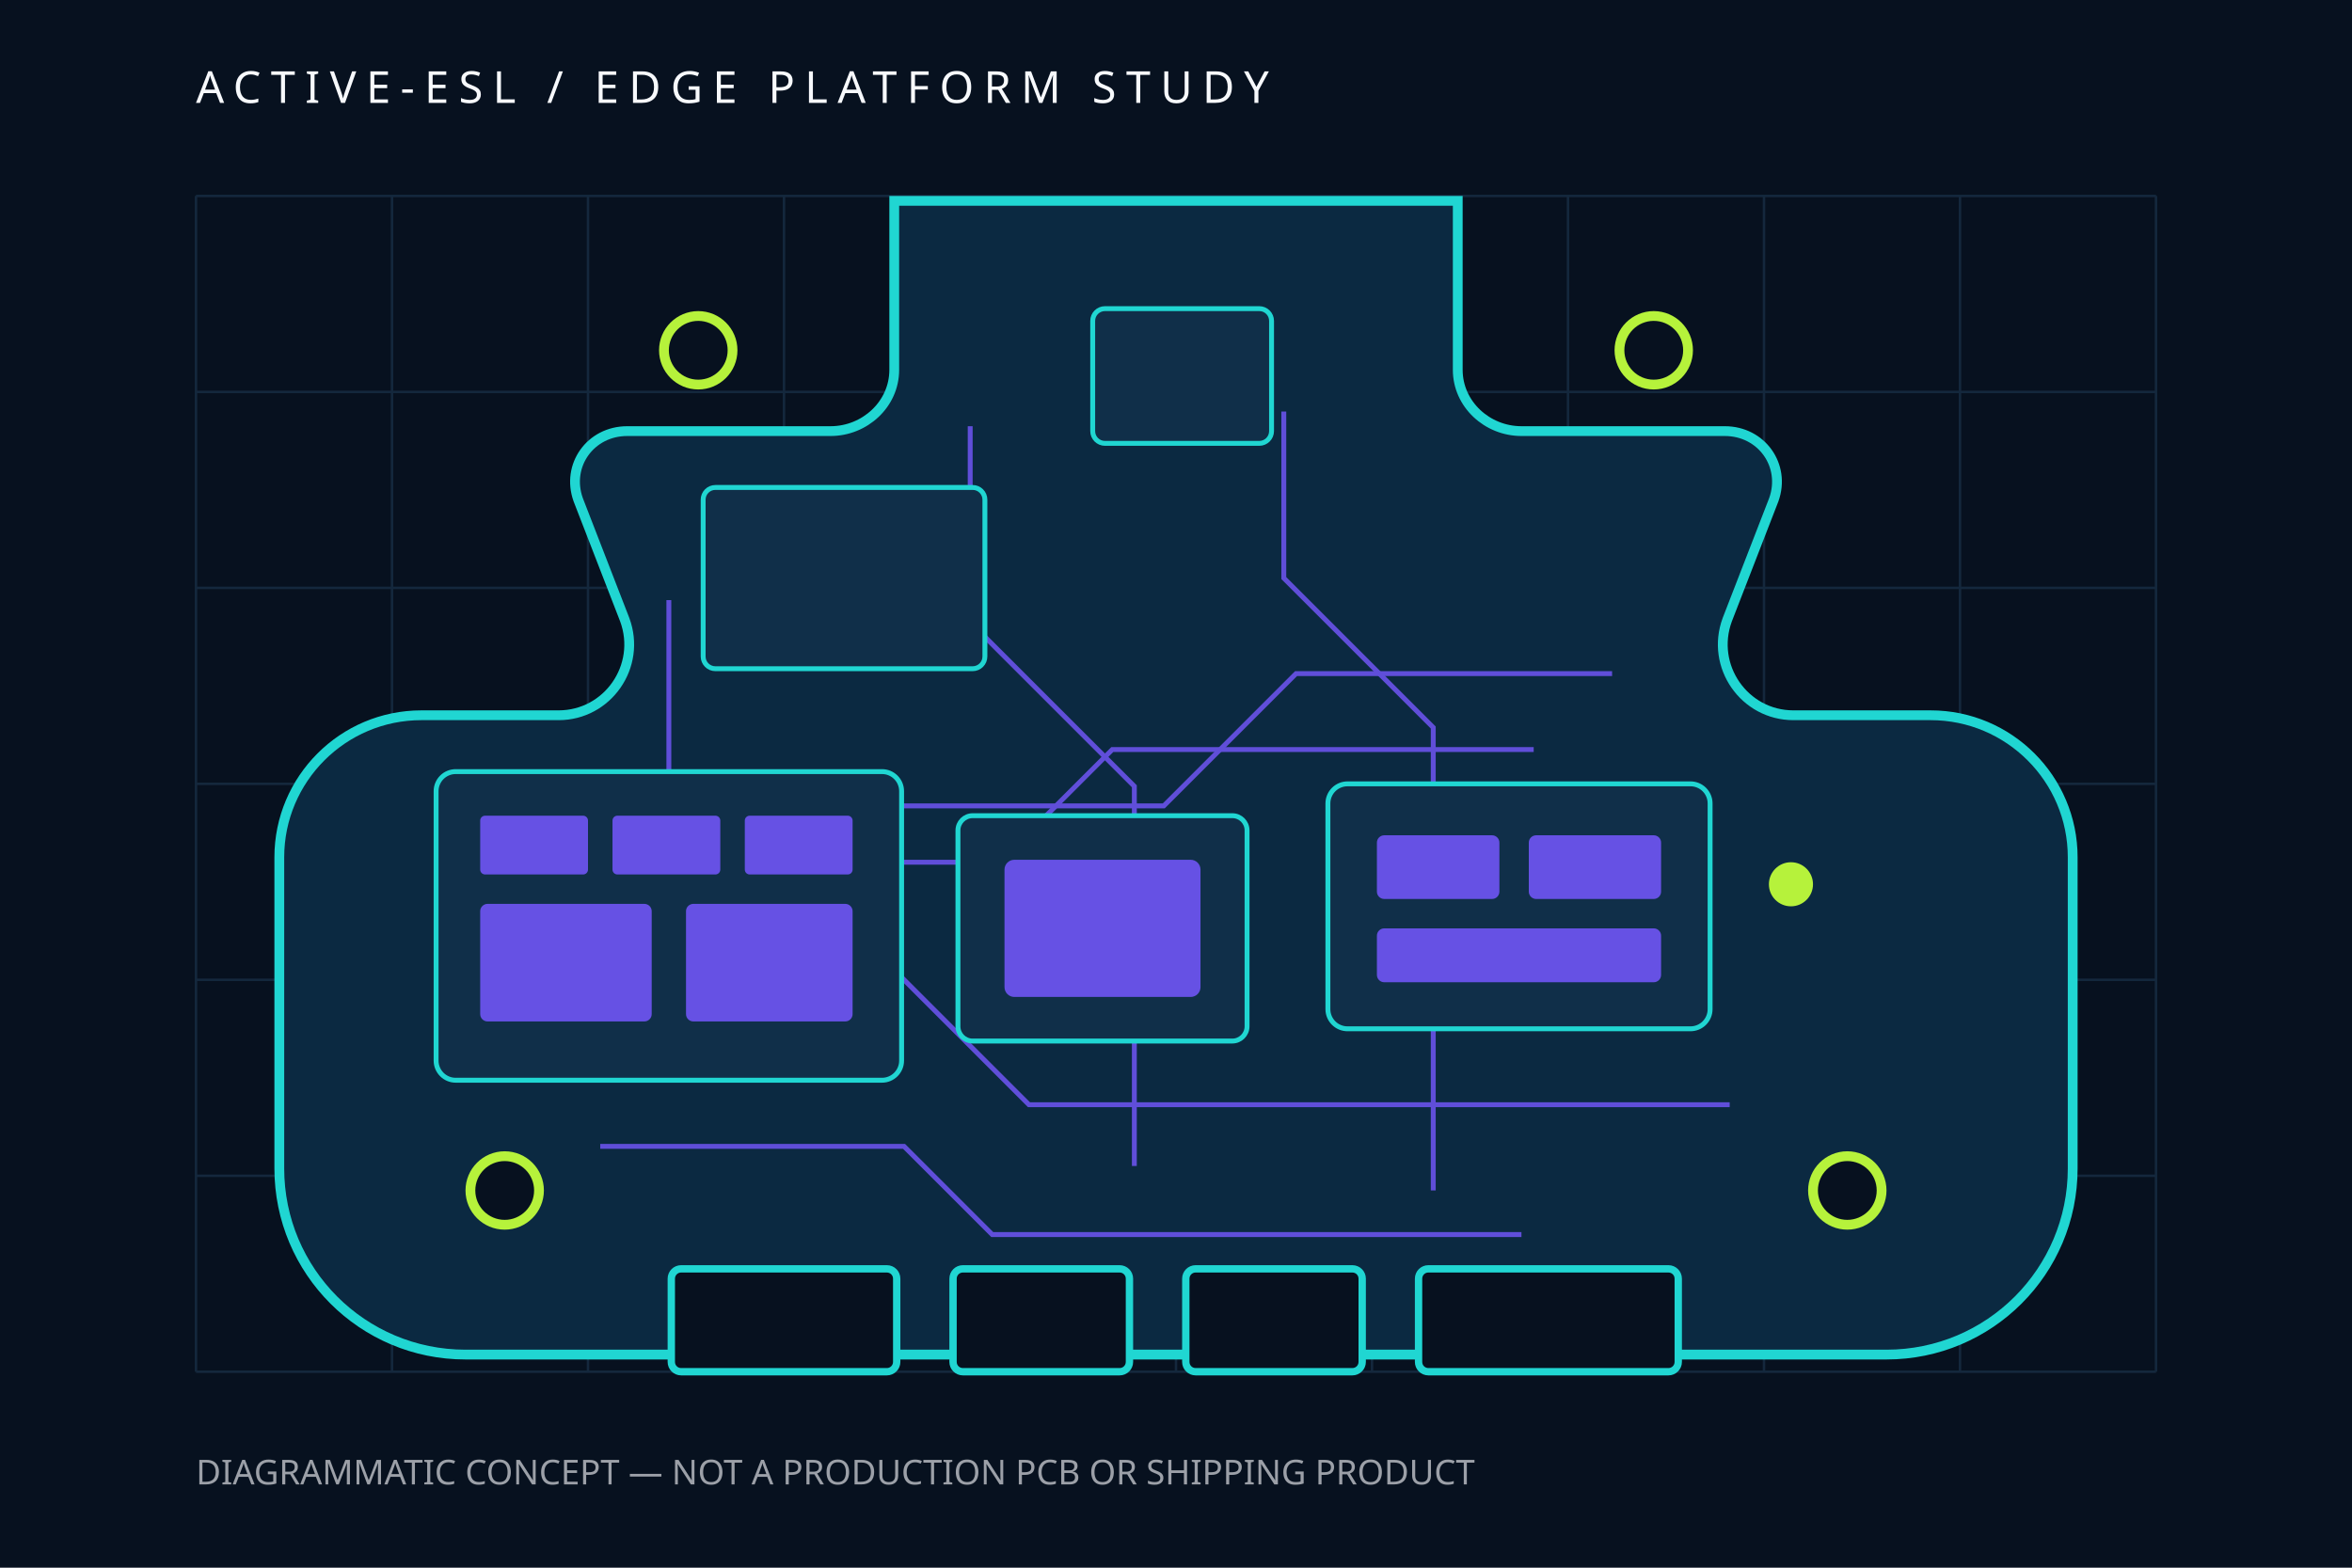
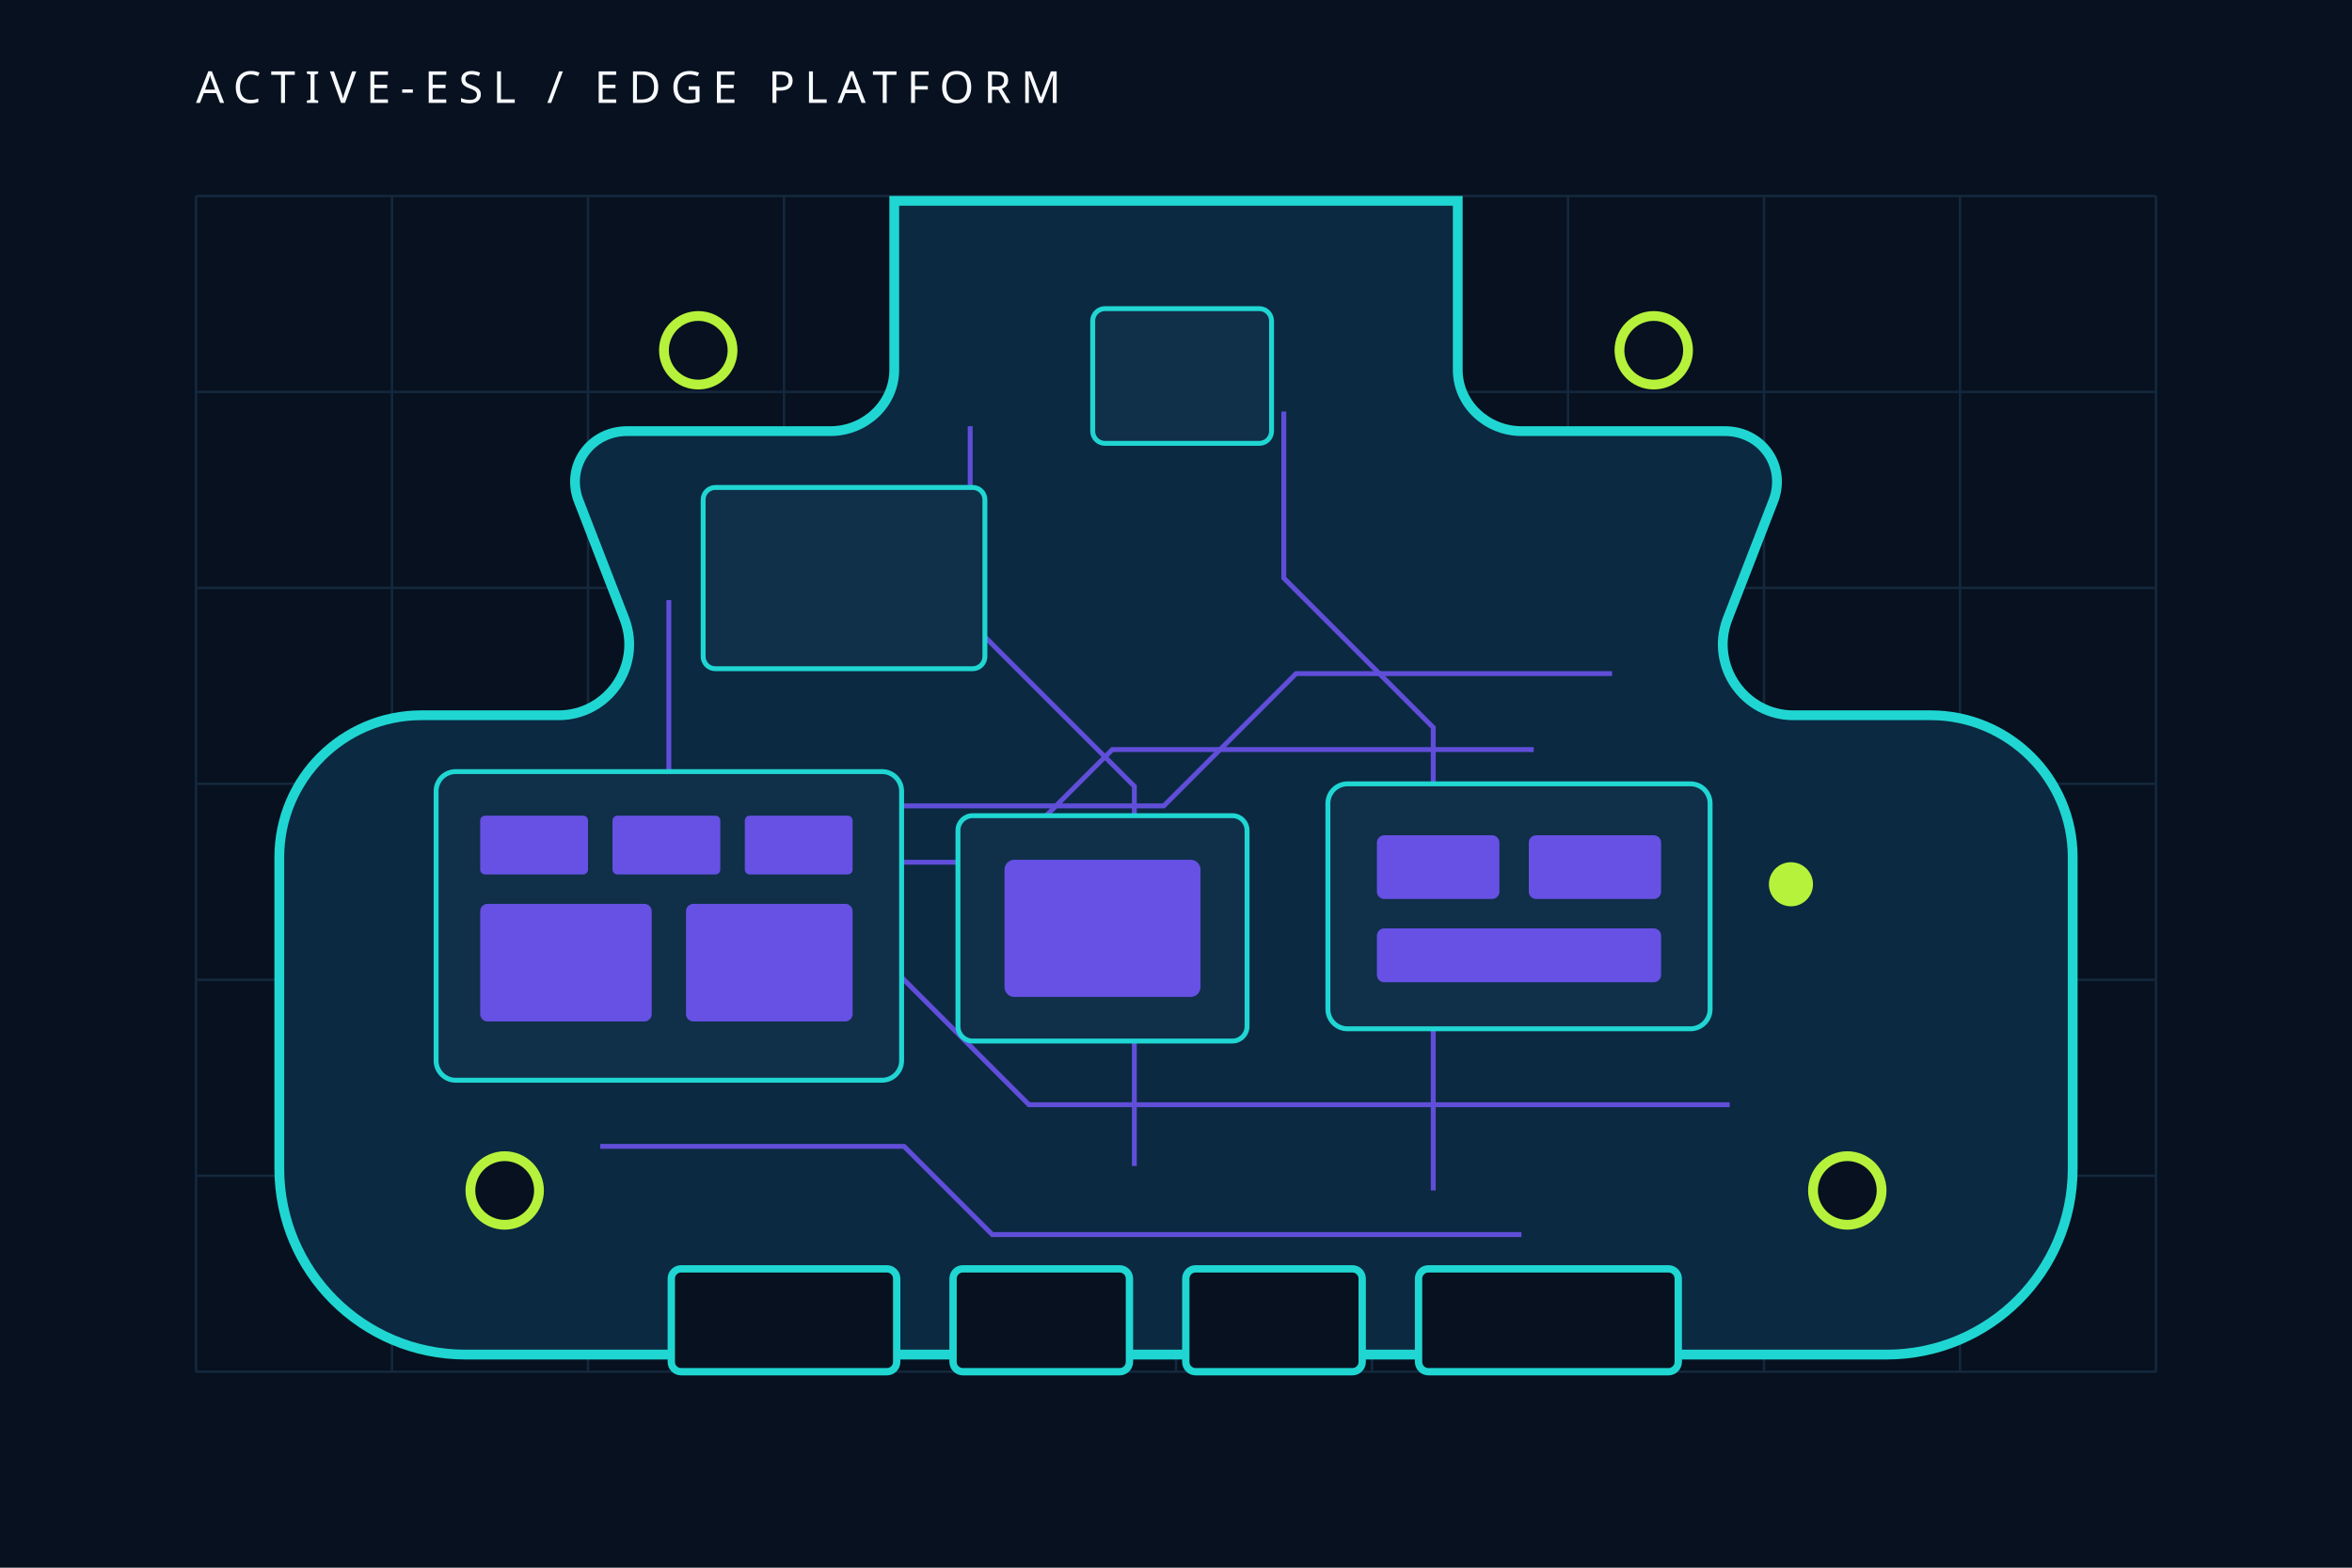
<svg xmlns="http://www.w3.org/2000/svg" viewBox="0 0 960 640" role="img" aria-labelledby="title desc">
  <rect width="960" height="640" fill="#07111f" />
  <g fill="none" stroke="#14283d" stroke-width="1">
    <path d="M80 80H880M80 160H880M80 240H880M80 320H880M80 400H880M80 480H880M80 560H880" />
    <path d="M80 80V560M160 80V560M240 80V560M320 80V560M400 80V560M480 80V560M560 80V560M640 80V560M720 80V560M800 80V560M880 80V560" />
  </g>
  <path d="M365 82H595V151C595 165 607 176 621 176H704C719 176 729 190 724 204L705 253C698 272 712 292 732 292H788C820 292 846 318 846 350V477C846 519 812 553 770 553H190C148 553 114 519 114 477V350C114 318 140 292 172 292H228C248 292 262 272 255 253L236 204C231 190 241 176 256 176H339C353 176 365 165 365 151Z" fill="#0b2941" stroke="#20d6d2" stroke-width="4" />
  <g fill="none" stroke="#7557ff" stroke-width="2" opacity=".8">
    <path d="M212 352H408L454 306H626" />
    <path d="M180 386H355L420 451H706" />
    <path d="M273 245V329H475L529 275H658" />
    <path d="M396 174V254L463 321V476" />
    <path d="M524 168V236L585 297V486" />
    <path d="M245 468H369L405 504H621" />
  </g>
  <g fill="#102f49" stroke="#20d6d2" stroke-width="2">
    <rect x="178" y="315" width="190" height="126" rx="8" />
    <rect x="391" y="333" width="118" height="92" rx="6" />
    <rect x="542" y="320" width="156" height="100" rx="8" />
    <rect x="287" y="199" width="115" height="74" rx="5" />
    <rect x="446" y="126" width="73" height="55" rx="5" />
  </g>
  <g fill="#7557ff" opacity=".85">
    <rect x="196" y="333" width="44" height="24" rx="2" />
    <rect x="250" y="333" width="44" height="24" rx="2" />
    <rect x="304" y="333" width="44" height="24" rx="2" />
    <rect x="196" y="369" width="70" height="48" rx="3" />
    <rect x="280" y="369" width="68" height="48" rx="3" />
    <rect x="410" y="351" width="80" height="56" rx="4" />
    <rect x="562" y="341" width="50" height="26" rx="3" />
    <rect x="624" y="341" width="54" height="26" rx="3" />
    <rect x="562" y="379" width="116" height="22" rx="3" />
  </g>
  <g fill="#07111f" stroke="#b6f23b" stroke-width="4">
    <circle cx="285" cy="143" r="14" />
    <circle cx="675" cy="143" r="14" />
    <circle cx="206" cy="486" r="14" />
    <circle cx="754" cy="486" r="14" />
  </g>
  <g fill="#07111f" stroke="#20d6d2" stroke-width="3">
    <rect x="274" y="518" width="92" height="42" rx="4" />
    <rect x="389" y="518" width="72" height="42" rx="4" />
    <rect x="484" y="518" width="72" height="42" rx="4" />
    <rect x="579" y="518" width="106" height="42" rx="4" />
  </g>
  <circle cx="731" cy="361" r="9" fill="#b6f23b" />
  <g fill="#f7f9fc" font-family="IBM Plex Sans, sans-serif">
-     <text x="80" y="42" font-size="18" letter-spacing="4">ACTIVE-ESL / EDGE PLATFORM STUDY</text>
-     <text x="80" y="606" font-size="14" opacity=".62">DIAGRAMMATIC CONCEPT — NOT A PRODUCTION PCB OR SHIPPING PRODUCT</text>
+     <text x="80" y="42" font-size="18" letter-spacing="4">ACTIVE-ESL / EDGE PLATFORM</text>
  </g>
</svg>
